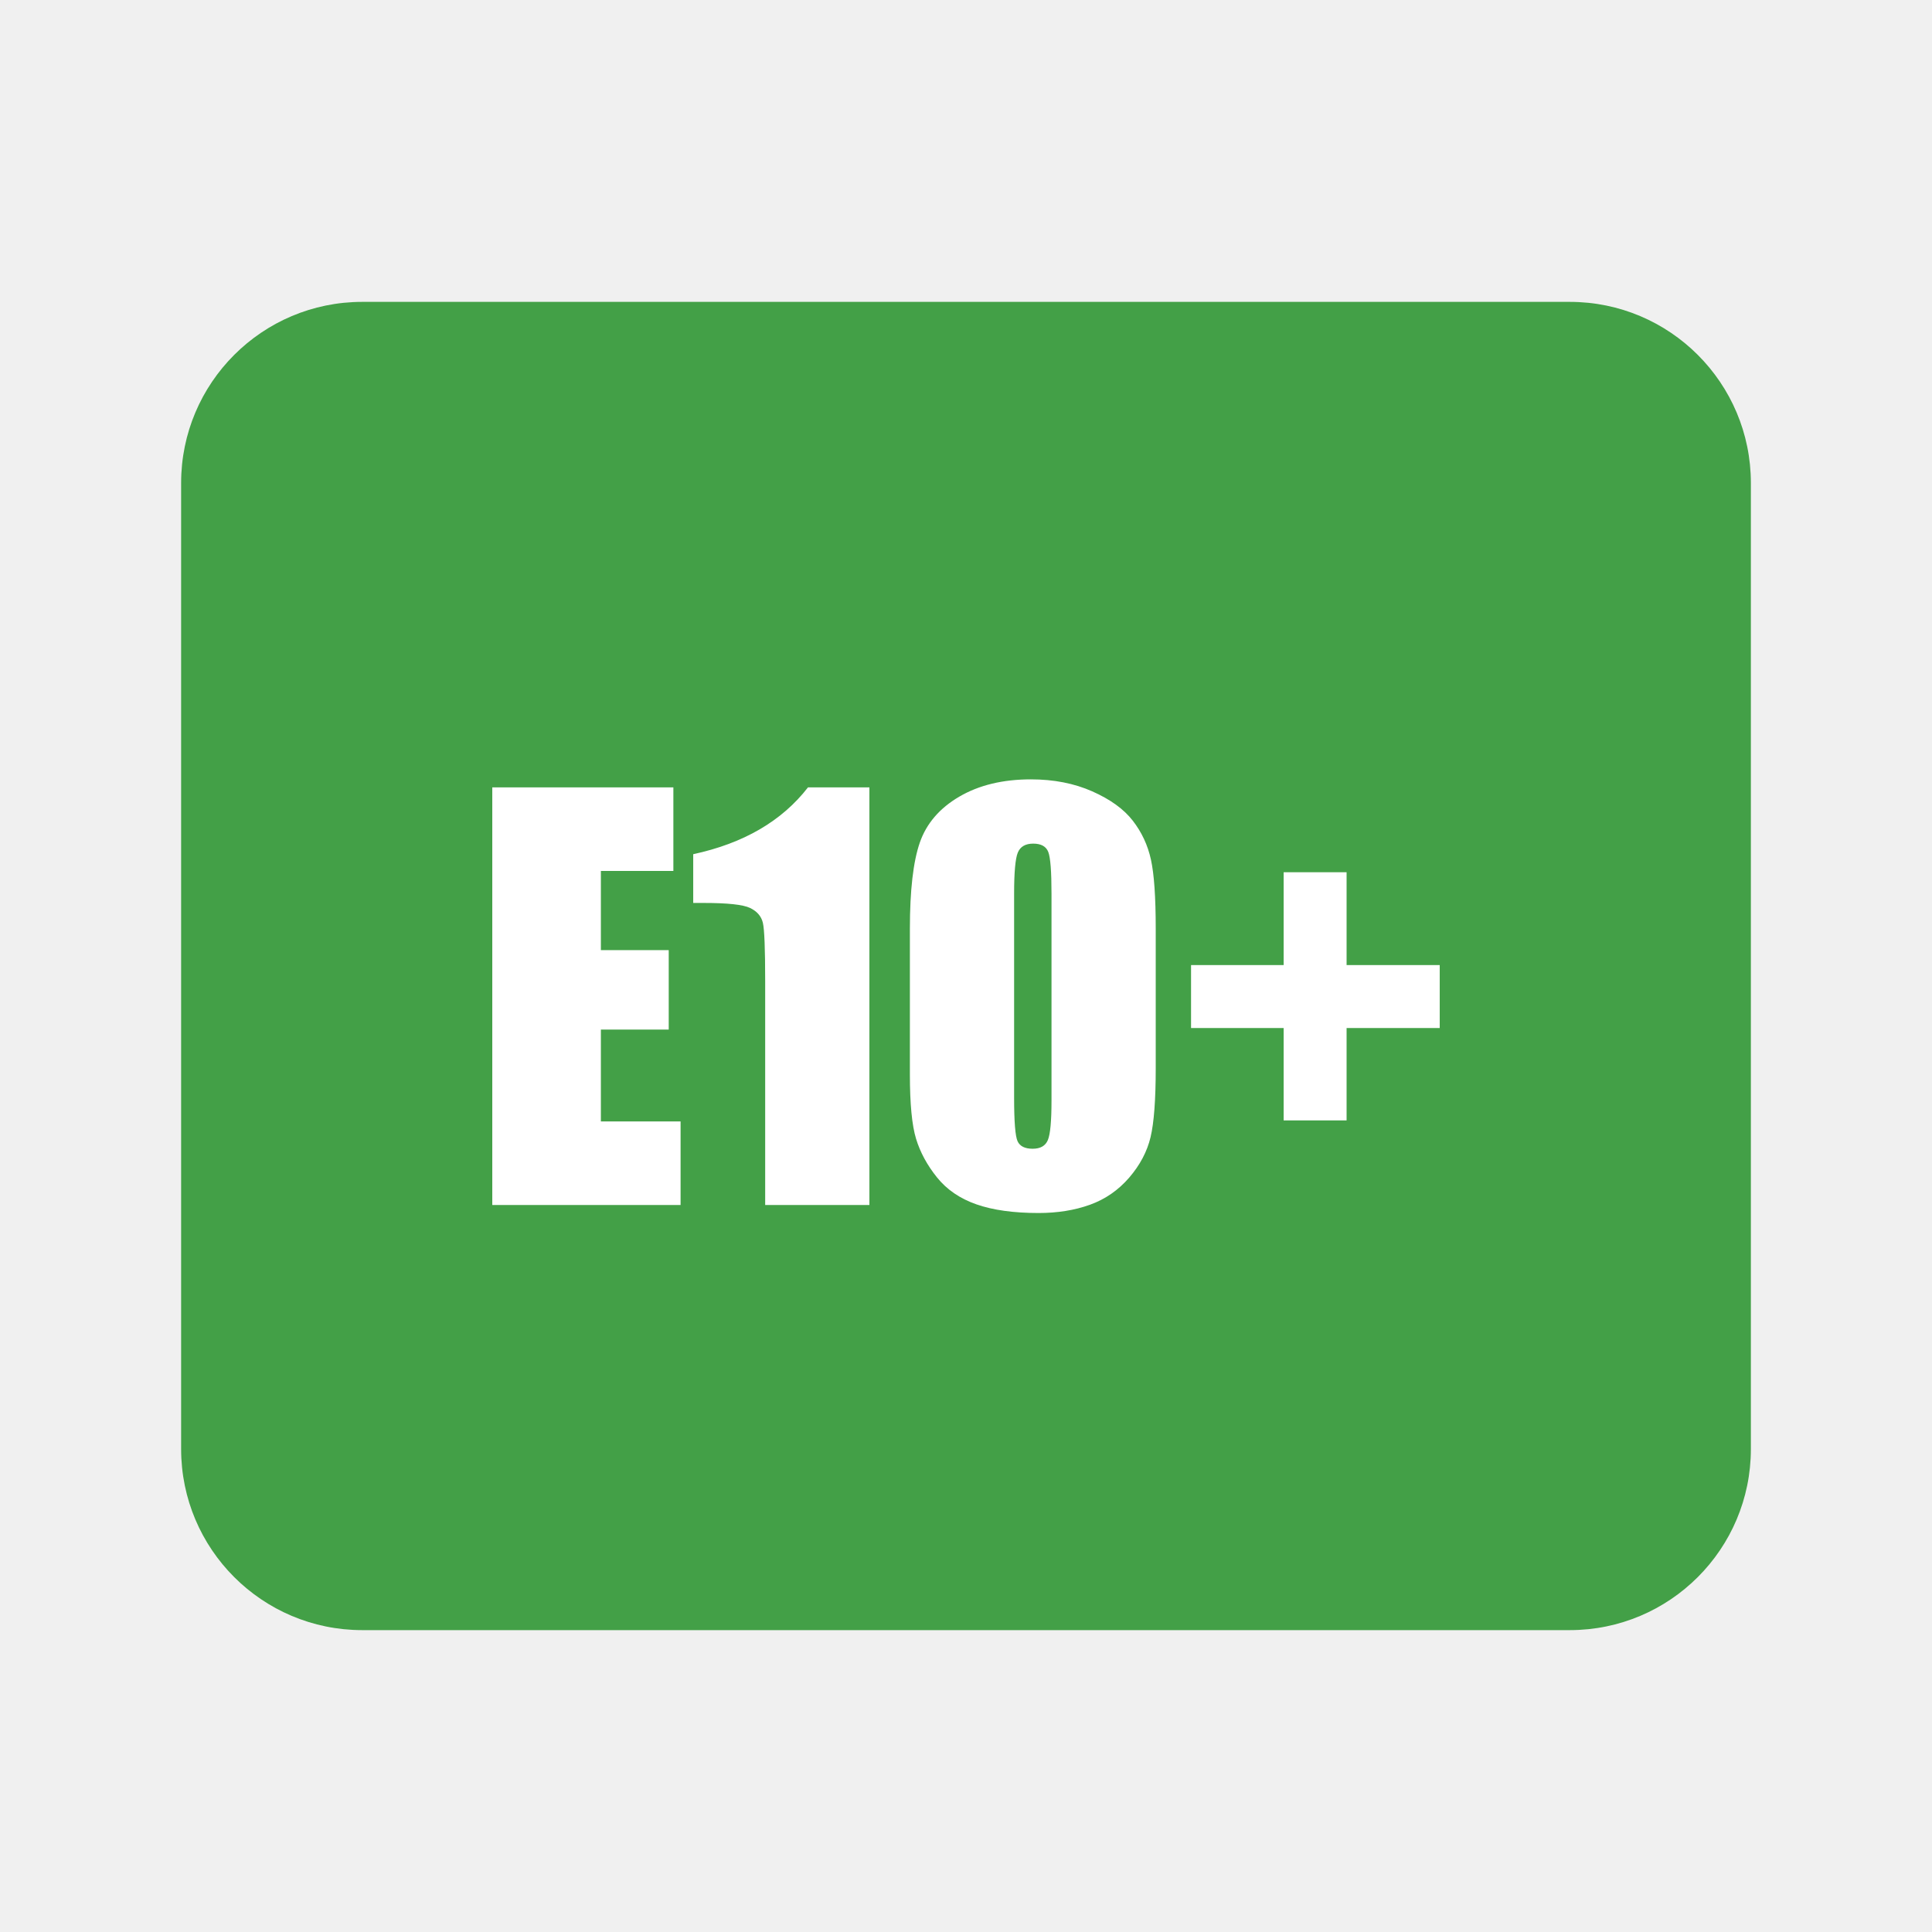
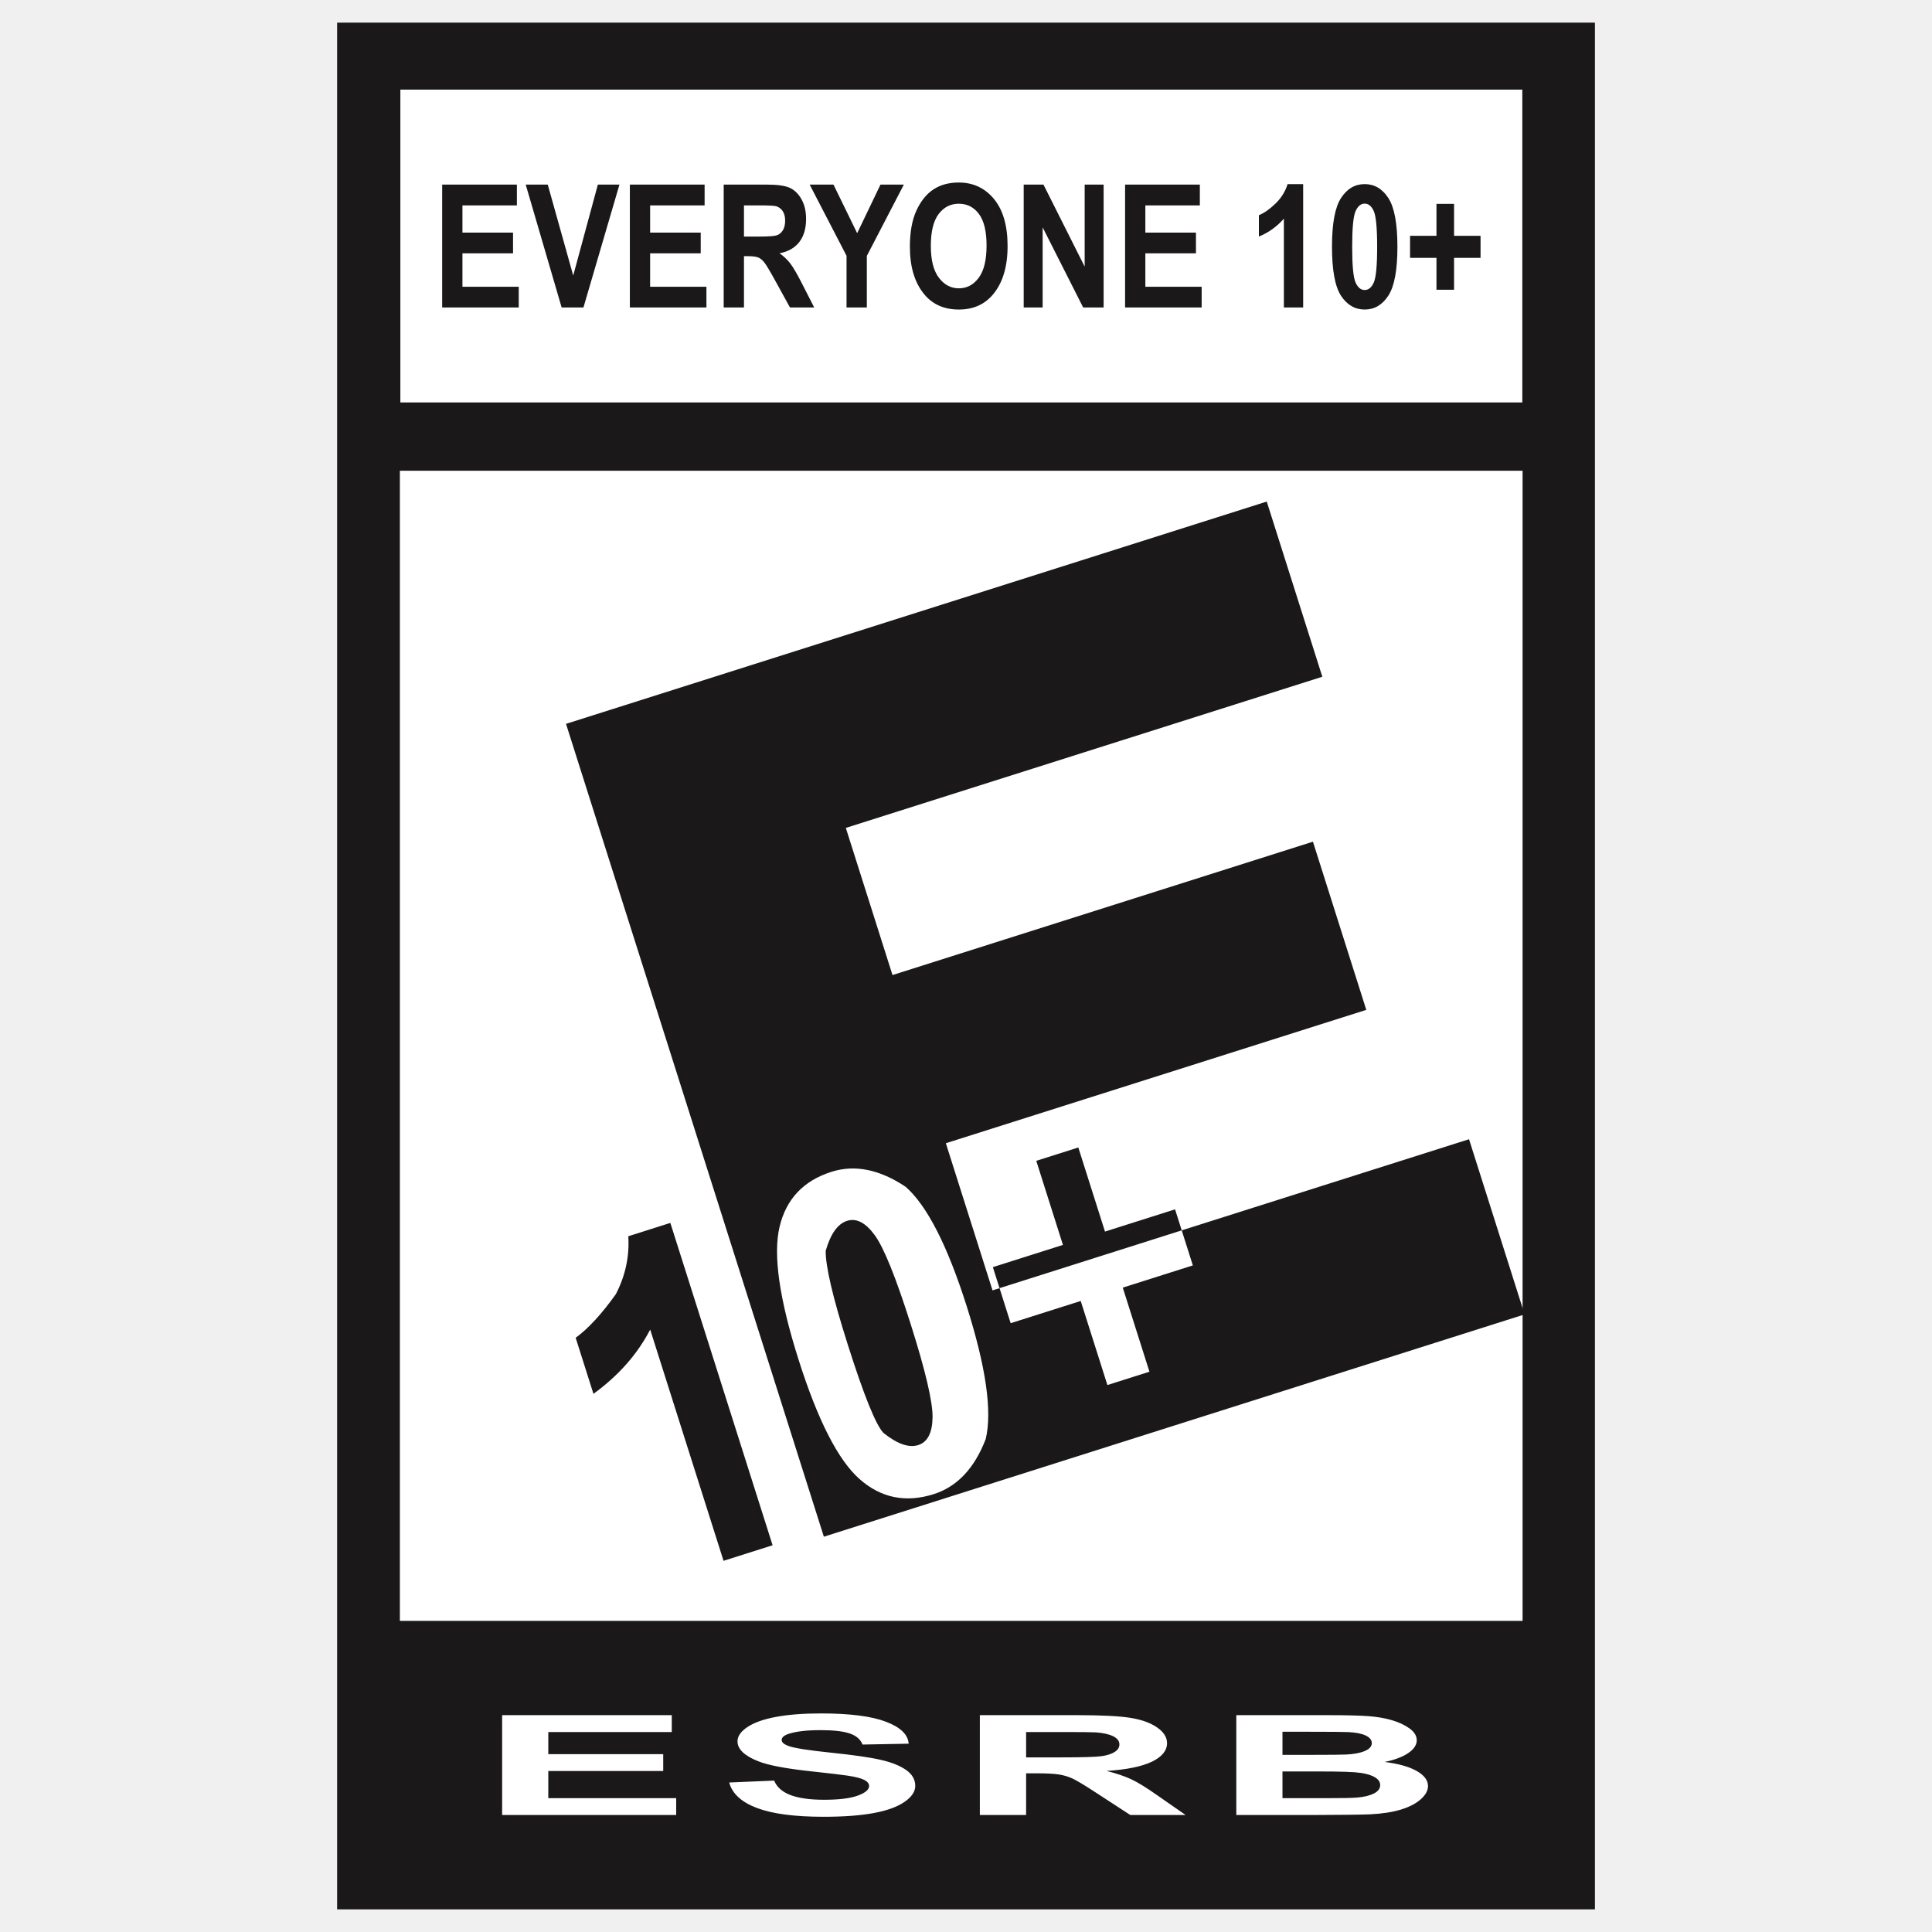
<svg xmlns="http://www.w3.org/2000/svg" viewBox="0 0 512 512">
-   <rect x="48" y="80" width="416" height="352" rx="48" fill="#43a047" />
-   <path fill="#ffffff" d="M130.46 319.34L130.46 208.66L178.45 208.66L178.45 230.81L159.24 230.81L159.24 251.80L177.22 251.80L177.22 272.85L159.24 272.85L159.24 297.19L180.36 297.19L180.36 319.34L130.46 319.34M214.13 208.66L230.40 208.66L230.40 319.34L202.78 319.34L202.78 260Q202.78 247.15 202.17 244.55Q201.55 241.95 198.78 240.62Q196.01 239.29 186.44 239.29L183.71 239.29L183.71 226.37Q203.74 222.06 214.13 208.66M306.28 246.12L306.28 283.04Q306.28 295.62 304.91 301.36Q303.54 307.10 299.24 312.09Q294.93 317.08 288.85 319.27Q282.76 321.46 275.24 321.46Q265.33 321.46 258.77 319.17Q252.21 316.88 248.31 312.02Q244.41 307.17 242.77 301.80Q241.13 296.44 241.13 284.75L241.13 246.12Q241.13 230.88 243.76 223.29Q246.40 215.70 254.22 211.12Q262.05 206.54 273.19 206.54Q282.28 206.54 289.46 209.72Q296.64 212.90 300.19 217.48Q303.75 222.06 305.01 227.80Q306.28 233.55 306.28 246.12M278.66 291.65L278.66 236.83Q278.66 228.01 277.81 225.79Q276.95 223.57 273.81 223.57Q270.73 223.57 269.74 225.92Q268.75 228.28 268.75 236.83L268.75 290.83Q268.75 300.47 269.67 302.45Q270.59 304.43 273.67 304.43Q276.75 304.43 277.70 302.11Q278.66 299.79 278.66 291.65M315.64 272.44L315.64 255.76L340.18 255.76L340.18 231.15L356.86 231.15L356.86 255.76L381.54 255.76L381.54 272.44L356.86 272.44L356.86 296.92L340.18 296.92L340.18 272.44" />
+   <rect x="89.34" y="6.00" width="333.33" height="500.00" fill="#1a1818" />
+   <rect x="106.10" y="23.75" width="297.33" height="82.90" fill="#ffffff" />
+   <rect x="105.97" y="124.75" width="297.53" height="304.80" fill="#ffffff" />
+   <path fill="#1a1818" d="M137.47 81.48L117.18 81.48L117.18 48.92L136.98 48.92L136.98 54.43L122.55 54.43L122.55 61.65L135.96 61.65L135.96 67.13L122.55 67.13L122.55 75.99L137.47 75.99L137.47 81.48ZM154.62 81.48L148.84 81.48L139.32 48.92L145.16 48.92L151.91 73.02L158.44 48.92L164.16 48.92L154.62 81.48ZM187.21 81.48L166.92 81.48L166.92 48.92L186.73 48.92L186.73 54.43L172.29 54.43L172.29 61.65L185.70 61.65L185.70 67.13L172.29 67.13L172.29 75.99L187.21 75.99L187.21 81.48ZM197.16 81.48L191.79 81.48L191.79 48.92L203.14 48.92Q207.49 48.92 209.35 49.80Q211.22 50.68 212.42 52.84Q213.62 55.01 213.62 58.03L213.62 58.03Q213.62 61.85 211.79 64.18Q209.95 66.51 206.58 67.11L206.58 67.11Q208.31 68.35 209.44 69.83Q210.58 71.31 212.53 75.13L212.53 75.13L215.77 81.48L209.35 81.48L205.45 74.39Q203.34 70.55 202.58 69.59Q201.83 68.62 200.98 68.25Q200.14 67.89 198.27 67.89L198.27 67.89L197.16 67.89L197.16 81.48ZM197.16 54.43L197.16 62.69L201.16 62.69Q204.82 62.69 205.82 62.37Q206.82 62.05 207.44 61.07Q208.07 60.09 208.07 58.47L208.07 58.47Q208.07 56.92 207.44 55.97Q206.82 55.03 205.76 54.67L205.76 54.67Q205.00 54.43 201.38 54.43L201.38 54.43L197.16 54.43ZM229.72 81.48L224.34 81.48L224.34 67.78L214.57 48.92L220.88 48.92L227.16 61.80L233.34 48.92L239.53 48.92L229.72 67.82L229.72 81.48ZM241.13 65.40L241.13 65.40Q241.13 59.58 242.85 55.82Q244.57 52.05 247.35 50.21Q250.13 48.37 254.08 48.37L254.08 48.37Q259.81 48.37 263.42 52.74Q267.02 57.12 267.02 65.20L267.02 65.20Q267.02 73.37 263.21 77.97L263.21 77.97Q259.85 82.03 254.10 82.03L254.10 82.03Q248.30 82.03 244.95 78.01L244.95 78.01Q241.13 73.42 241.13 65.40ZM246.68 65.18L246.68 65.18Q246.68 70.80 248.82 73.61Q250.95 76.41 254.10 76.41L254.10 76.41Q257.28 76.41 259.36 73.63Q261.45 70.84 261.45 65.07L261.45 65.07Q261.45 59.40 259.42 56.69Q257.39 53.99 254.10 53.99L254.10 53.99Q250.81 53.99 248.75 56.72Q246.68 59.45 246.68 65.18ZM276.31 81.48L271.29 81.48L271.29 48.92L276.53 48.92L287.45 70.66L287.45 48.92L292.47 48.92L292.47 81.48L287.05 81.48L276.31 60.25L276.31 81.48ZM318.45 81.48L298.16 81.48L298.16 48.92L317.97 48.92L317.97 54.43L303.53 54.43L303.53 61.65L316.94 61.65L316.94 67.13L303.53 67.13L303.53 75.99L318.45 75.99L318.45 81.48ZM345.35 48.79L345.35 81.48L340.24 81.48L340.24 57.96Q337.37 61.18 333.62 62.69L333.62 62.69L333.62 57.03Q335.75 56.16 338.04 53.93Q340.33 51.70 341.22 48.79L341.22 48.79L345.35 48.79ZM361.65 48.79L361.65 48.79Q365.53 48.79 367.93 52.49Q370.33 56.18 370.33 65.42L370.33 65.42Q370.33 74.64 367.93 78.34Q365.53 82.03 361.67 82.03L361.67 82.03Q357.78 82.03 355.38 78.37Q352.99 74.70 352.99 65.36L352.99 65.36Q352.99 56.18 355.38 52.49Q357.78 48.79 361.65 48.79ZM361.65 53.96L361.65 53.96Q360.14 53.96 359.24 55.96Q358.34 57.96 358.34 65.42L358.34 65.42Q358.34 72.88 359.24 74.87Q360.14 76.86 361.65 76.86L361.65 76.86Q363.18 76.86 364.07 74.86Q364.96 72.86 364.96 65.42L364.96 65.42Q364.96 57.96 364.07 55.96Q363.18 53.96 361.65 53.96ZM385.34 76.79L380.68 76.79L380.68 68.33L373.68 68.33L373.68 62.49L380.68 62.49L380.68 54.03L385.34 54.03L385.34 62.49L392.36 62.49L392.36 68.33L385.34 68.33L385.34 76.79Z" />
+   <g transform="translate(254.7333 277.15) rotate(-17.6) scale(194.8197)">
+     <path fill="#1a1818" fill-rule="evenodd" d="M-0.38,-0.58L0.62,-0.58L0.62,-0.33L-0.06,-0.33L-0.06,-0.12L0.54,-0.12L0.54,0.12L-0.06,0.12L-0.06,0.33L0.62,0.33L0.62,0.58L-0.38,0.58Z M-0.45 0.11L-0.45 0.57L-0.52 0.57L-0.52 0.24Q-0.56 0.28-0.62 0.30L-0.62 0.30L-0.62 0.22Q-0.59 0.21-0.55 0.18Q-0.52 0.15-0.51 0.11L-0.51 0.11L-0.45 0.11ZM-0.22 0.11L-0.22 0.11Q-0.17 0.11-0.13 0.16Q-0.10 0.21-0.10 0.34L-0.10 0.34Q-0.10 0.47-0.13 0.52Q-0.17 0.57-0.22 0.57L-0.22 0.57Q-0.28 0.57-0.31 0.52Q-0.34 0.47-0.34 0.34L-0.34 0.34Q-0.34 0.21-0.31 0.16Q-0.28 0.11-0.22 0.11ZM-0.22 0.18L-0.22 0.18Q-0.24 0.18-0.26 0.21Q-0.27 0.24-0.27 0.34L-0.27 0.34Q-0.27 0.45-0.26 0.47Q-0.24 0.50-0.22 0.50L-0.22 0.50Q-0.20 0.50-0.19 0.47Q-0.18 0.44-0.18 0.34L-0.18 0.34Q-0.18 0.24-0.19 0.21Q-0.20 0.18-0.22 0.18ZM0.11 0.50L0.05 0.50L0.05 0.38L-0.05 0.38L-0.05 0.30L0.05 0.30L0.05 0.18L0.11 0.18L0.11 0.30L0.21 0.30L0.21 0.38L0.11 0.38L0.11 0.50Z" />
+   </g>
+   <g transform="translate(254.7667 467.775) scale(2.2914 1) translate(-55.80 13.22)">
+     <path fill="#ffffff" d="M22.82 0L2.69 0L2.69-26.46L22.31-26.46L22.31-21.99L8.03-21.99L8.03-16.12L21.32-16.12L21.32-11.66L8.03-11.66L8.03-4.46L22.82-4.46L22.82 0Z M28.95-8.61L28.95-8.61L34.15-9.12Q34.62-6.50 36.06-5.27Q37.49-4.04 39.93-4.04L39.93-4.04Q42.51-4.04 43.82-5.14Q45.13-6.23 45.13-7.69L45.13-7.69Q45.13-8.63 44.58-9.29Q44.03-9.95 42.65-10.43L42.65-10.43Q41.72-10.76 38.38-11.59L38.38-11.59Q34.08-12.65 32.35-14.21L32.35-14.21Q29.91-16.39 29.91-19.53L29.91-19.53Q29.91-21.55 31.06-23.31Q32.20-25.07 34.36-26.00Q36.52-26.92 39.57-26.92L39.57-26.92Q44.55-26.92 47.07-24.73Q49.59-22.55 49.71-18.90L49.71-18.90L44.37-18.67Q44.03-20.71 42.90-21.60Q41.77-22.49 39.51-22.49L39.51-22.49Q37.18-22.49 35.87-21.54L35.87-21.54Q35.02-20.92 35.02-19.89L35.02-19.89Q35.02-18.95 35.81-18.29L35.81-18.29Q36.82-17.44 40.72-16.52Q44.62-15.60 46.49-14.61Q48.36-13.63 49.42-11.92Q50.47-10.22 50.47-7.71L50.47-7.71Q50.47-5.43 49.21-3.45Q47.94-1.46 45.63-0.50Q43.32 0.47 39.87 0.47L39.87 0.47Q34.86 0.47 32.17-1.85Q29.48-4.17 28.95-8.61Z M63.29 0L57.94 0L57.94-26.46L69.19-26.46Q73.43-26.46 75.35-25.75Q77.28-25.04 78.43-23.22Q79.59-21.39 79.59-19.05L79.59-19.05Q79.59-16.07 77.84-14.13Q76.08-12.19 72.60-11.68L72.60-11.68Q74.33-10.67 75.46-9.46Q76.59-8.25 78.50-5.16L78.50-5.16L81.74 0L75.34 0L71.48-5.76Q69.42-8.85 68.67-9.65Q67.91-10.45 67.06-10.75Q66.21-11.05 64.37-11.05L64.37-11.05L63.29-11.05L63.29 0ZM63.29-21.99L63.29-15.27L67.24-15.27Q71.08-15.27 72.04-15.60Q73.00-15.92 73.54-16.72Q74.08-17.51 74.08-18.70L74.08-18.70Q74.08-20.04 73.37-20.86Q72.65-21.68 71.36-21.90L71.36-21.90Q70.71-21.99 67.46-21.99L67.46-21.99L63.29-21.99Z M87.60 0L87.60-26.46L98.18-26.46Q101.32-26.46 102.86-26.20Q104.41-25.94 105.62-25.11Q106.84-24.28 107.66-22.90Q108.47-21.52 108.47-19.80L108.47-19.80Q108.47-17.94 107.47-16.39Q106.46-14.84 104.75-14.06L104.75-14.06Q107.17-13.36 108.47-11.66Q109.77-9.96 109.77-7.67L109.77-7.67Q109.77-5.87 108.93-4.16Q108.09-2.46 106.64-1.44Q105.18-0.42 103.05-0.18L103.05-0.18Q101.72-0.04 96.61 0L96.61 0L87.60 0ZM96.01-22.06L92.94-22.06L92.94-15.94L96.45-15.94Q99.57-15.94 100.33-16.03L100.33-16.03Q101.70-16.19 102.48-16.98Q103.27-17.76 103.27-19.05L103.27-19.05Q103.27-20.27 102.59-21.04Q101.91-21.81 100.58-21.97L100.58-21.97Q99.78-22.06 96.01-22.06L96.01-22.06ZM97.26-11.54L92.94-11.54L92.94-4.46L97.89-4.46Q100.78-4.46 101.55-4.62L101.55-4.62Q102.75-4.84 103.49-5.68Q104.24-6.52 104.24-7.92L104.24-7.92Q104.24-9.12 103.67-9.95Q103.09-10.78 102.00-11.16Q100.90-11.54 97.26-11.54L97.26-11.54Z" />
+   </g>
</svg>
